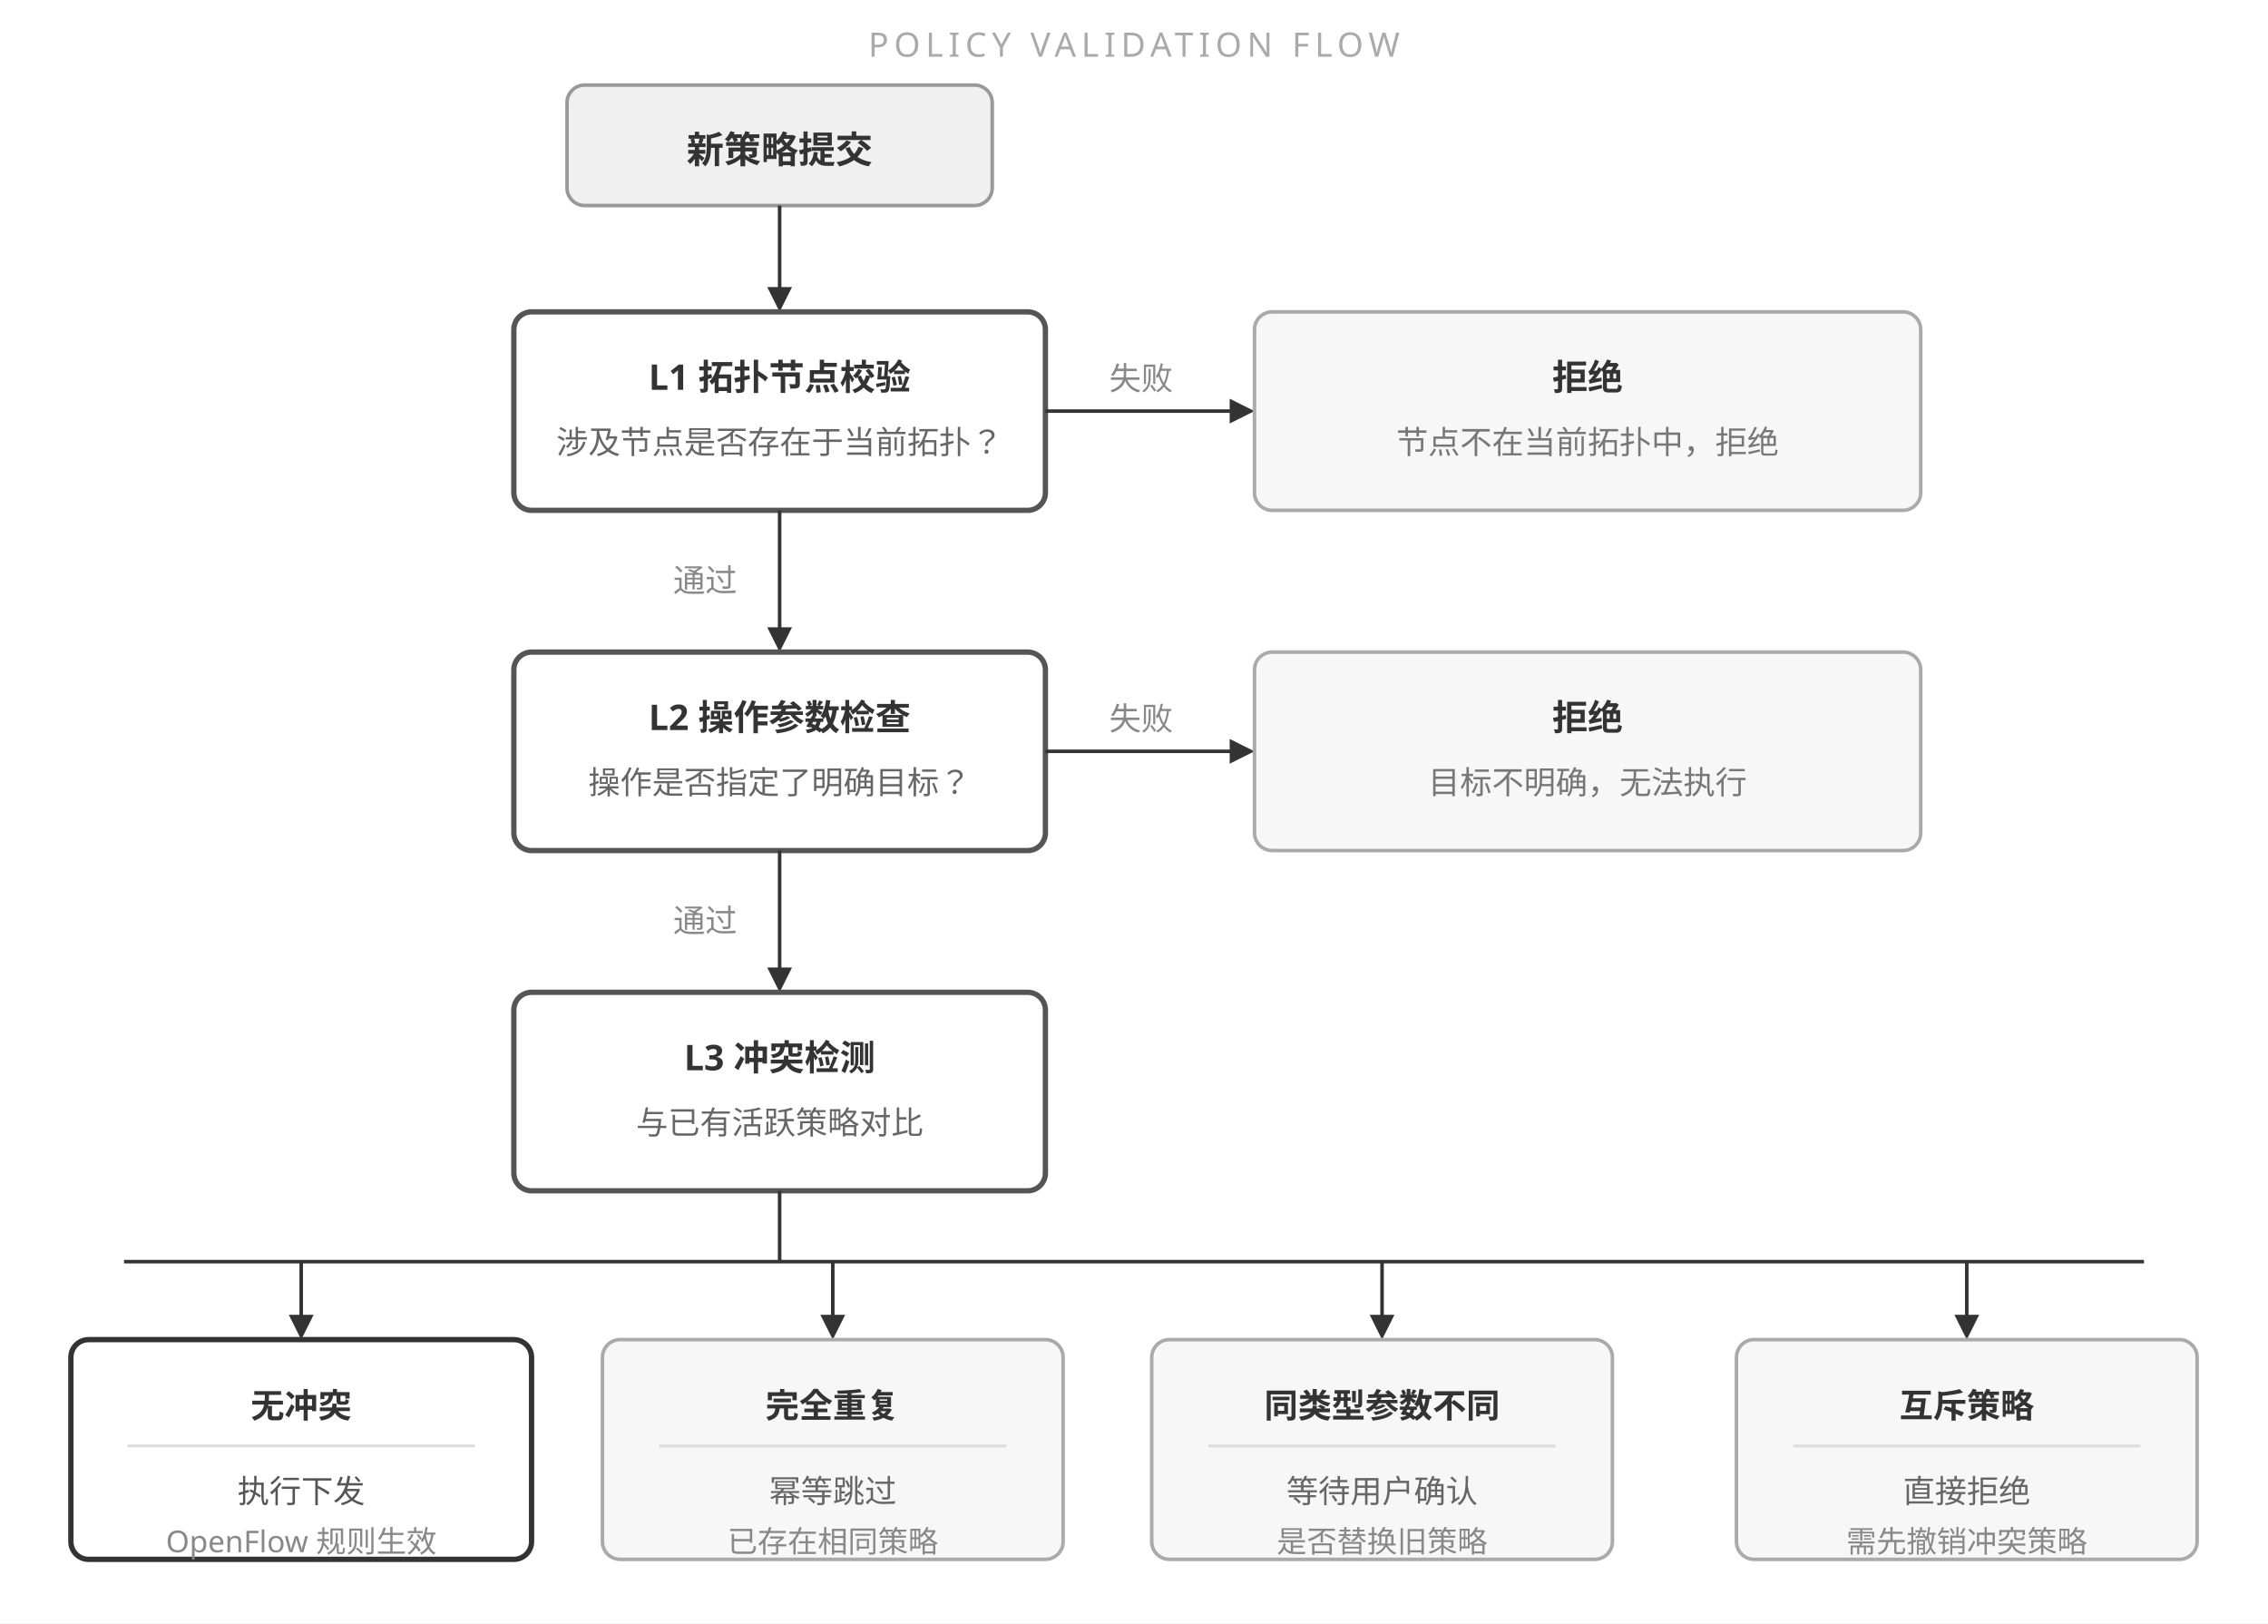
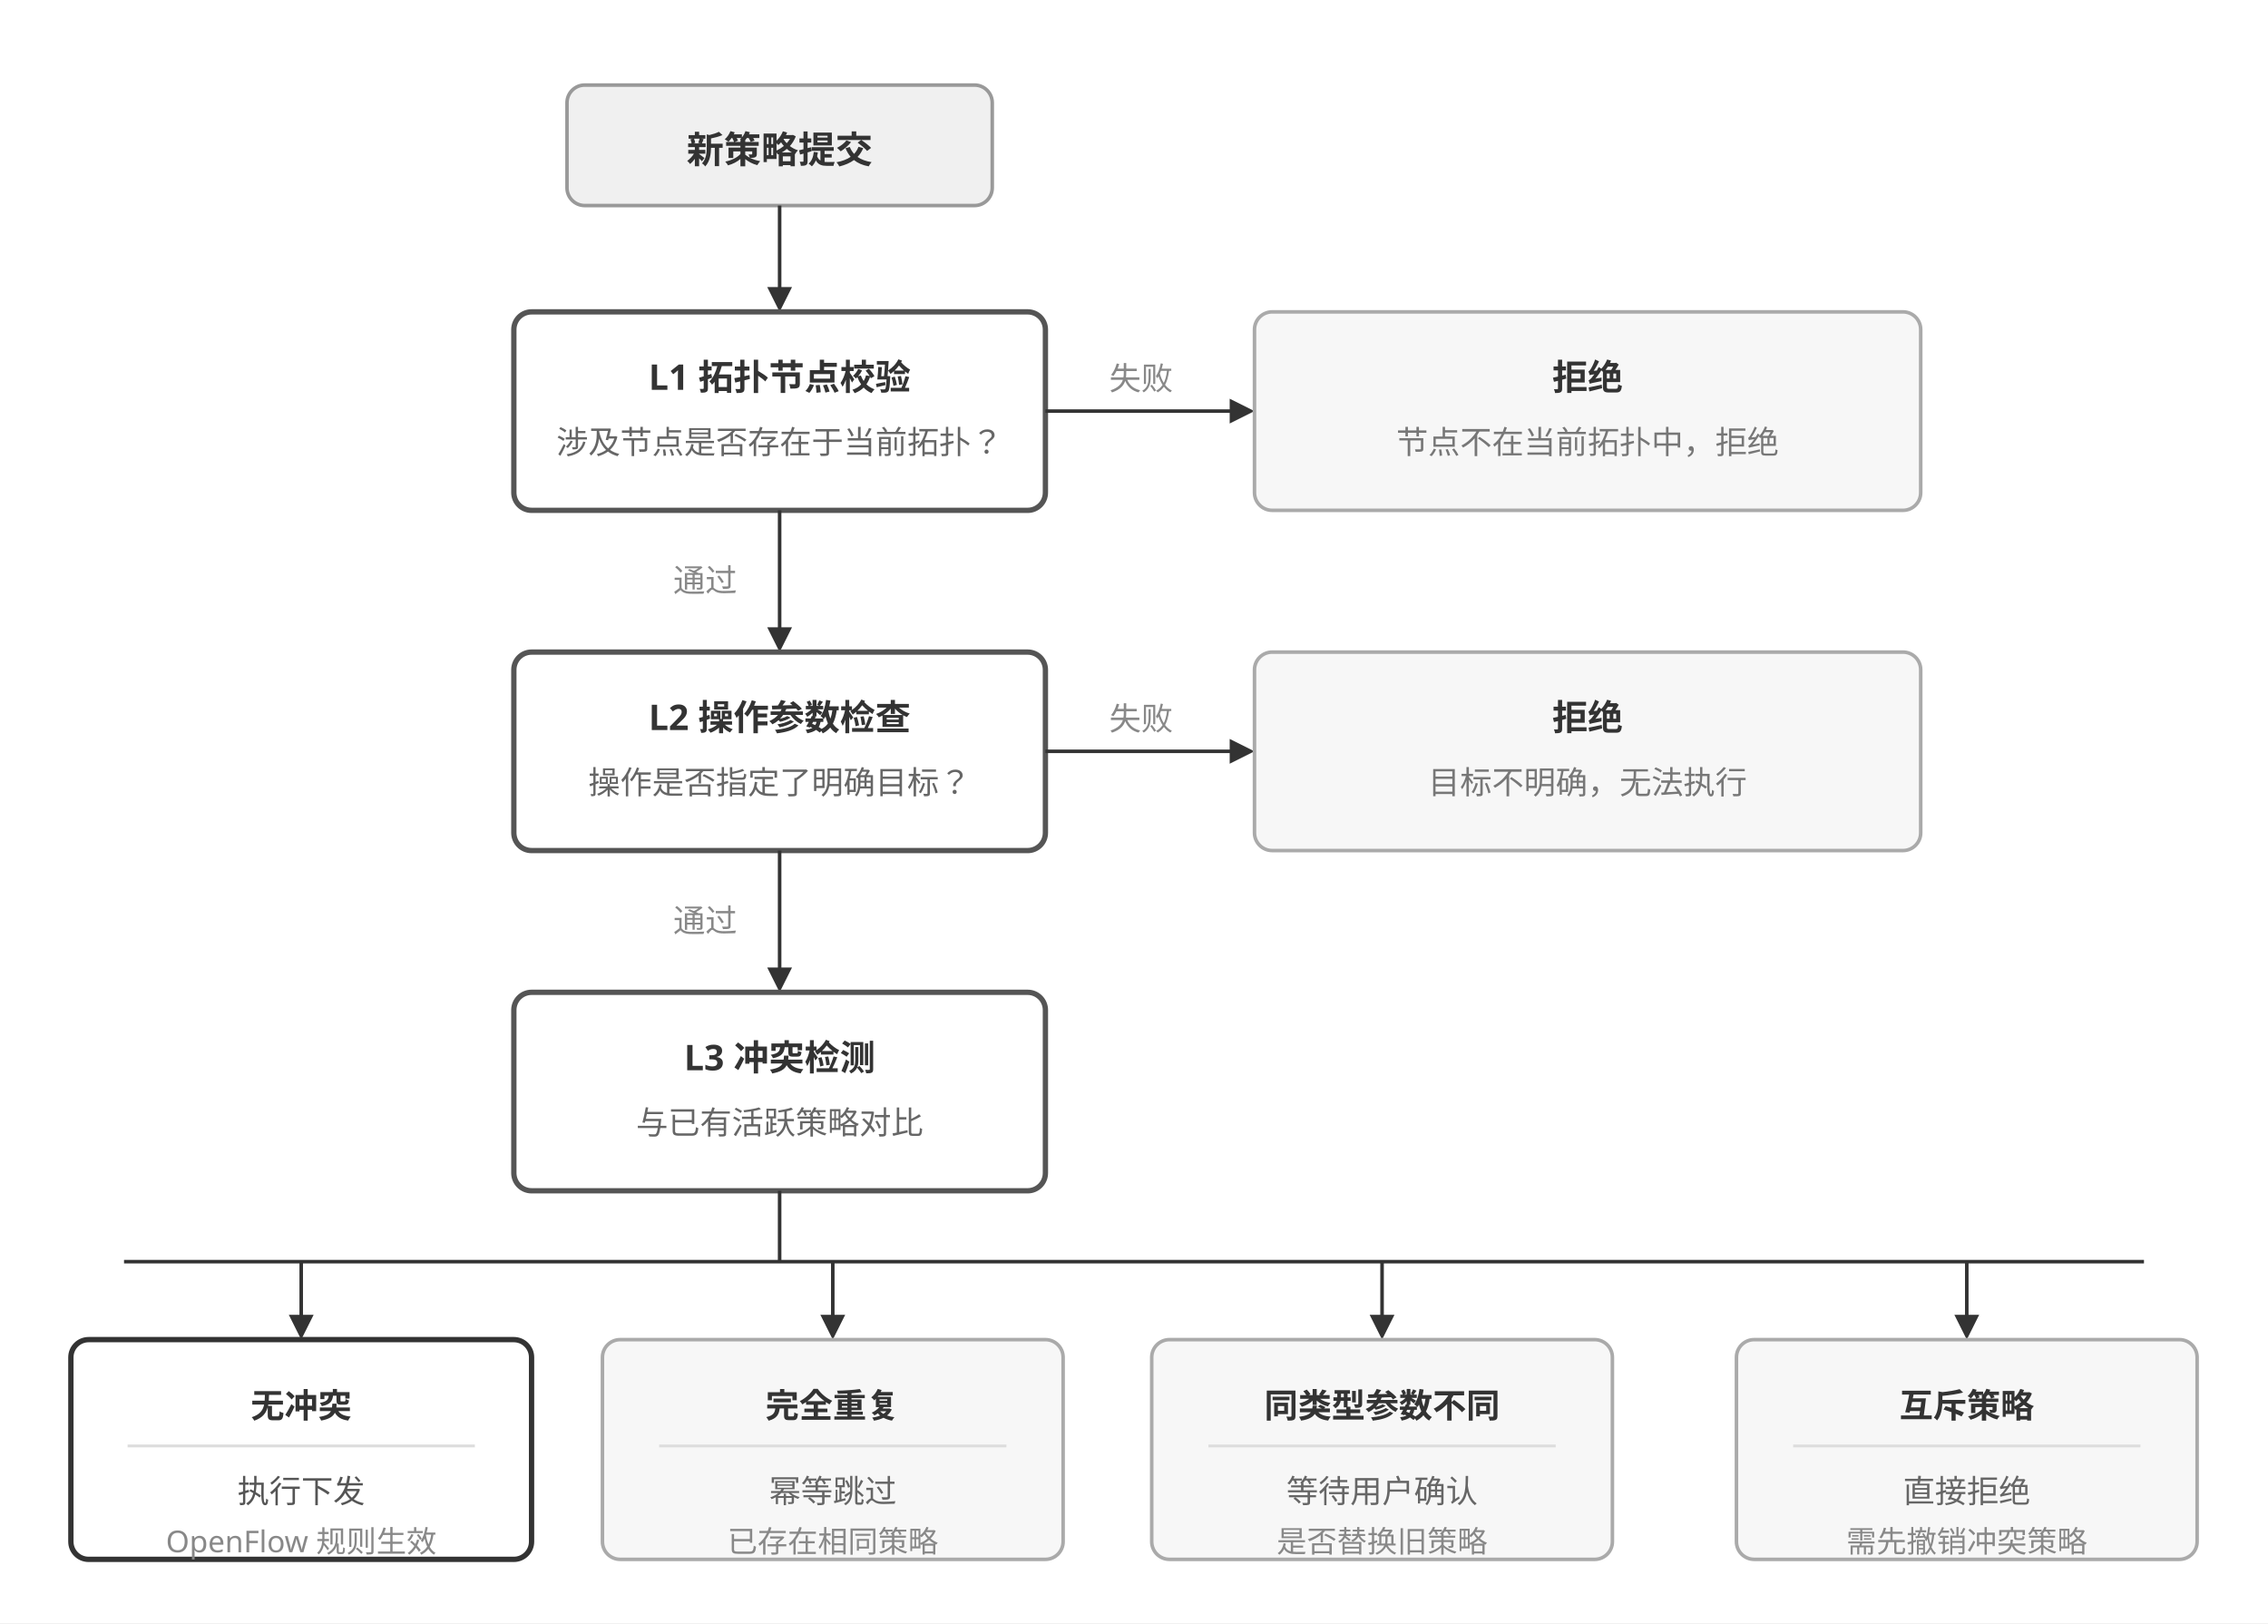
<svg xmlns="http://www.w3.org/2000/svg" viewBox="0 0 640 458" font-family="'Segoe UI', system-ui, -apple-system, sans-serif">
  <defs>
    <marker id="a" markerWidth="7" markerHeight="7" refX="5" refY="3.5" orient="auto">
      <path d="M0,0 L0,7 L7,3.5 z" fill="#333" />
    </marker>
  </defs>
  <rect width="640" height="458" fill="#fff" />
-   <text x="320" y="16" fill="#aaa" font-size="9.5" text-anchor="middle" letter-spacing="1.5">POLICY VALIDATION FLOW</text>
  <rect x="160" y="24" width="120" height="34" rx="5" fill="#f0f0f0" stroke="#999" stroke-width="1" />
  <text x="220" y="46" fill="#333" font-size="10.5" font-weight="600" text-anchor="middle">新策略提交</text>
  <line x1="220" y1="58" x2="220" y2="86" stroke="#333" stroke-width="1" marker-end="url(#a)" />
  <rect x="145" y="88" width="150" height="56" rx="5" fill="#fff" stroke="#555" stroke-width="1.5" />
  <text x="220" y="110" fill="#333" font-size="10" font-weight="700" text-anchor="middle">L1  拓扑节点校验</text>
  <text x="220" y="128" fill="#666" font-size="9" text-anchor="middle">涉及节点是否存在于当前拓扑？</text>
  <line x1="220" y1="144" x2="220" y2="182" stroke="#333" stroke-width="1" marker-end="url(#a)" />
  <text x="208" y="167" fill="#888" font-size="9" text-anchor="end">通过</text>
  <line x1="295" y1="116" x2="352" y2="116" stroke="#333" stroke-width="1" marker-end="url(#a)" />
  <text x="322" y="110" fill="#888" font-size="9" text-anchor="middle">失败</text>
  <rect x="354" y="88" width="188" height="56" rx="5" fill="#f7f7f7" stroke="#aaa" stroke-width="1" />
  <text x="448" y="110" fill="#333" font-size="10" font-weight="600" text-anchor="middle">拒绝</text>
  <text x="448" y="128" fill="#777" font-size="9" text-anchor="middle">节点不在当前拓扑中，拒绝</text>
  <rect x="145" y="184" width="150" height="56" rx="5" fill="#fff" stroke="#555" stroke-width="1.5" />
  <text x="220" y="206" fill="#333" font-size="10" font-weight="700" text-anchor="middle">L2  操作参数检查</text>
  <text x="220" y="224" fill="#666" font-size="9" text-anchor="middle">操作是否指定了明确目标？</text>
  <line x1="220" y1="240" x2="220" y2="278" stroke="#333" stroke-width="1" marker-end="url(#a)" />
  <text x="208" y="263" fill="#888" font-size="9" text-anchor="end">通过</text>
  <line x1="295" y1="212" x2="352" y2="212" stroke="#333" stroke-width="1" marker-end="url(#a)" />
  <text x="322" y="206" fill="#888" font-size="9" text-anchor="middle">失败</text>
  <rect x="354" y="184" width="188" height="56" rx="5" fill="#f7f7f7" stroke="#aaa" stroke-width="1" />
  <text x="448" y="206" fill="#333" font-size="10" font-weight="600" text-anchor="middle">拒绝</text>
  <text x="448" y="224" fill="#777" font-size="9" text-anchor="middle">目标不明确，无法执行</text>
  <rect x="145" y="280" width="150" height="56" rx="5" fill="#fff" stroke="#555" stroke-width="1.5" />
  <text x="220" y="302" fill="#333" font-size="10" font-weight="700" text-anchor="middle">L3  冲突检测</text>
  <text x="220" y="320" fill="#666" font-size="9" text-anchor="middle">与已有活跃策略对比</text>
  <line x1="220" y1="336" x2="220" y2="356" stroke="#333" stroke-width="1" />
  <line x1="35" y1="356" x2="605" y2="356" stroke="#333" stroke-width="1" />
  <line x1="85" y1="356" x2="85" y2="376" stroke="#333" stroke-width="1" marker-end="url(#a)" />
  <line x1="235" y1="356" x2="235" y2="376" stroke="#333" stroke-width="1" marker-end="url(#a)" />
  <line x1="390" y1="356" x2="390" y2="376" stroke="#333" stroke-width="1" marker-end="url(#a)" />
  <line x1="555" y1="356" x2="555" y2="376" stroke="#333" stroke-width="1" marker-end="url(#a)" />
  <rect x="20" y="378" width="130" height="62" rx="5" fill="#fff" stroke="#333" stroke-width="1.5" />
  <text x="85" y="400" fill="#333" font-size="9.5" font-weight="700" text-anchor="middle">无冲突</text>
  <line x1="36" y1="408" x2="134" y2="408" stroke="#ddd" stroke-width="0.8" />
  <text x="85" y="424" fill="#555" font-size="9" text-anchor="middle">执行下发</text>
  <text x="85" y="438" fill="#888" font-size="8.5" text-anchor="middle">OpenFlow 规则生效</text>
  <rect x="170" y="378" width="130" height="62" rx="5" fill="#f7f7f7" stroke="#aaa" stroke-width="1" />
  <text x="235" y="400" fill="#333" font-size="9.5" font-weight="600" text-anchor="middle">完全重复</text>
  <line x1="186" y1="408" x2="284" y2="408" stroke="#ddd" stroke-width="0.8" />
  <text x="235" y="424" fill="#666" font-size="9" text-anchor="middle">幂等跳过</text>
  <text x="235" y="438" fill="#888" font-size="8.5" text-anchor="middle">已存在相同策略</text>
  <rect x="325" y="378" width="130" height="62" rx="5" fill="#f7f7f7" stroke="#aaa" stroke-width="1" />
  <text x="390" y="400" fill="#333" font-size="9.5" font-weight="600" text-anchor="middle">同类型参数不同</text>
  <line x1="341" y1="408" x2="439" y2="408" stroke="#ddd" stroke-width="0.8" />
  <text x="390" y="424" fill="#666" font-size="9" text-anchor="middle">等待用户确认</text>
  <text x="390" y="438" fill="#888" font-size="8.5" text-anchor="middle">是否替换旧策略</text>
  <rect x="490" y="378" width="130" height="62" rx="5" fill="#f7f7f7" stroke="#aaa" stroke-width="1" />
  <text x="555" y="400" fill="#333" font-size="9.5" font-weight="600" text-anchor="middle">互斥策略</text>
  <line x1="506" y1="408" x2="604" y2="408" stroke="#ddd" stroke-width="0.8" />
  <text x="555" y="424" fill="#666" font-size="9" text-anchor="middle">直接拒绝</text>
  <text x="555" y="438" fill="#888" font-size="8.5" text-anchor="middle">需先撤销冲突策略</text>
</svg>
